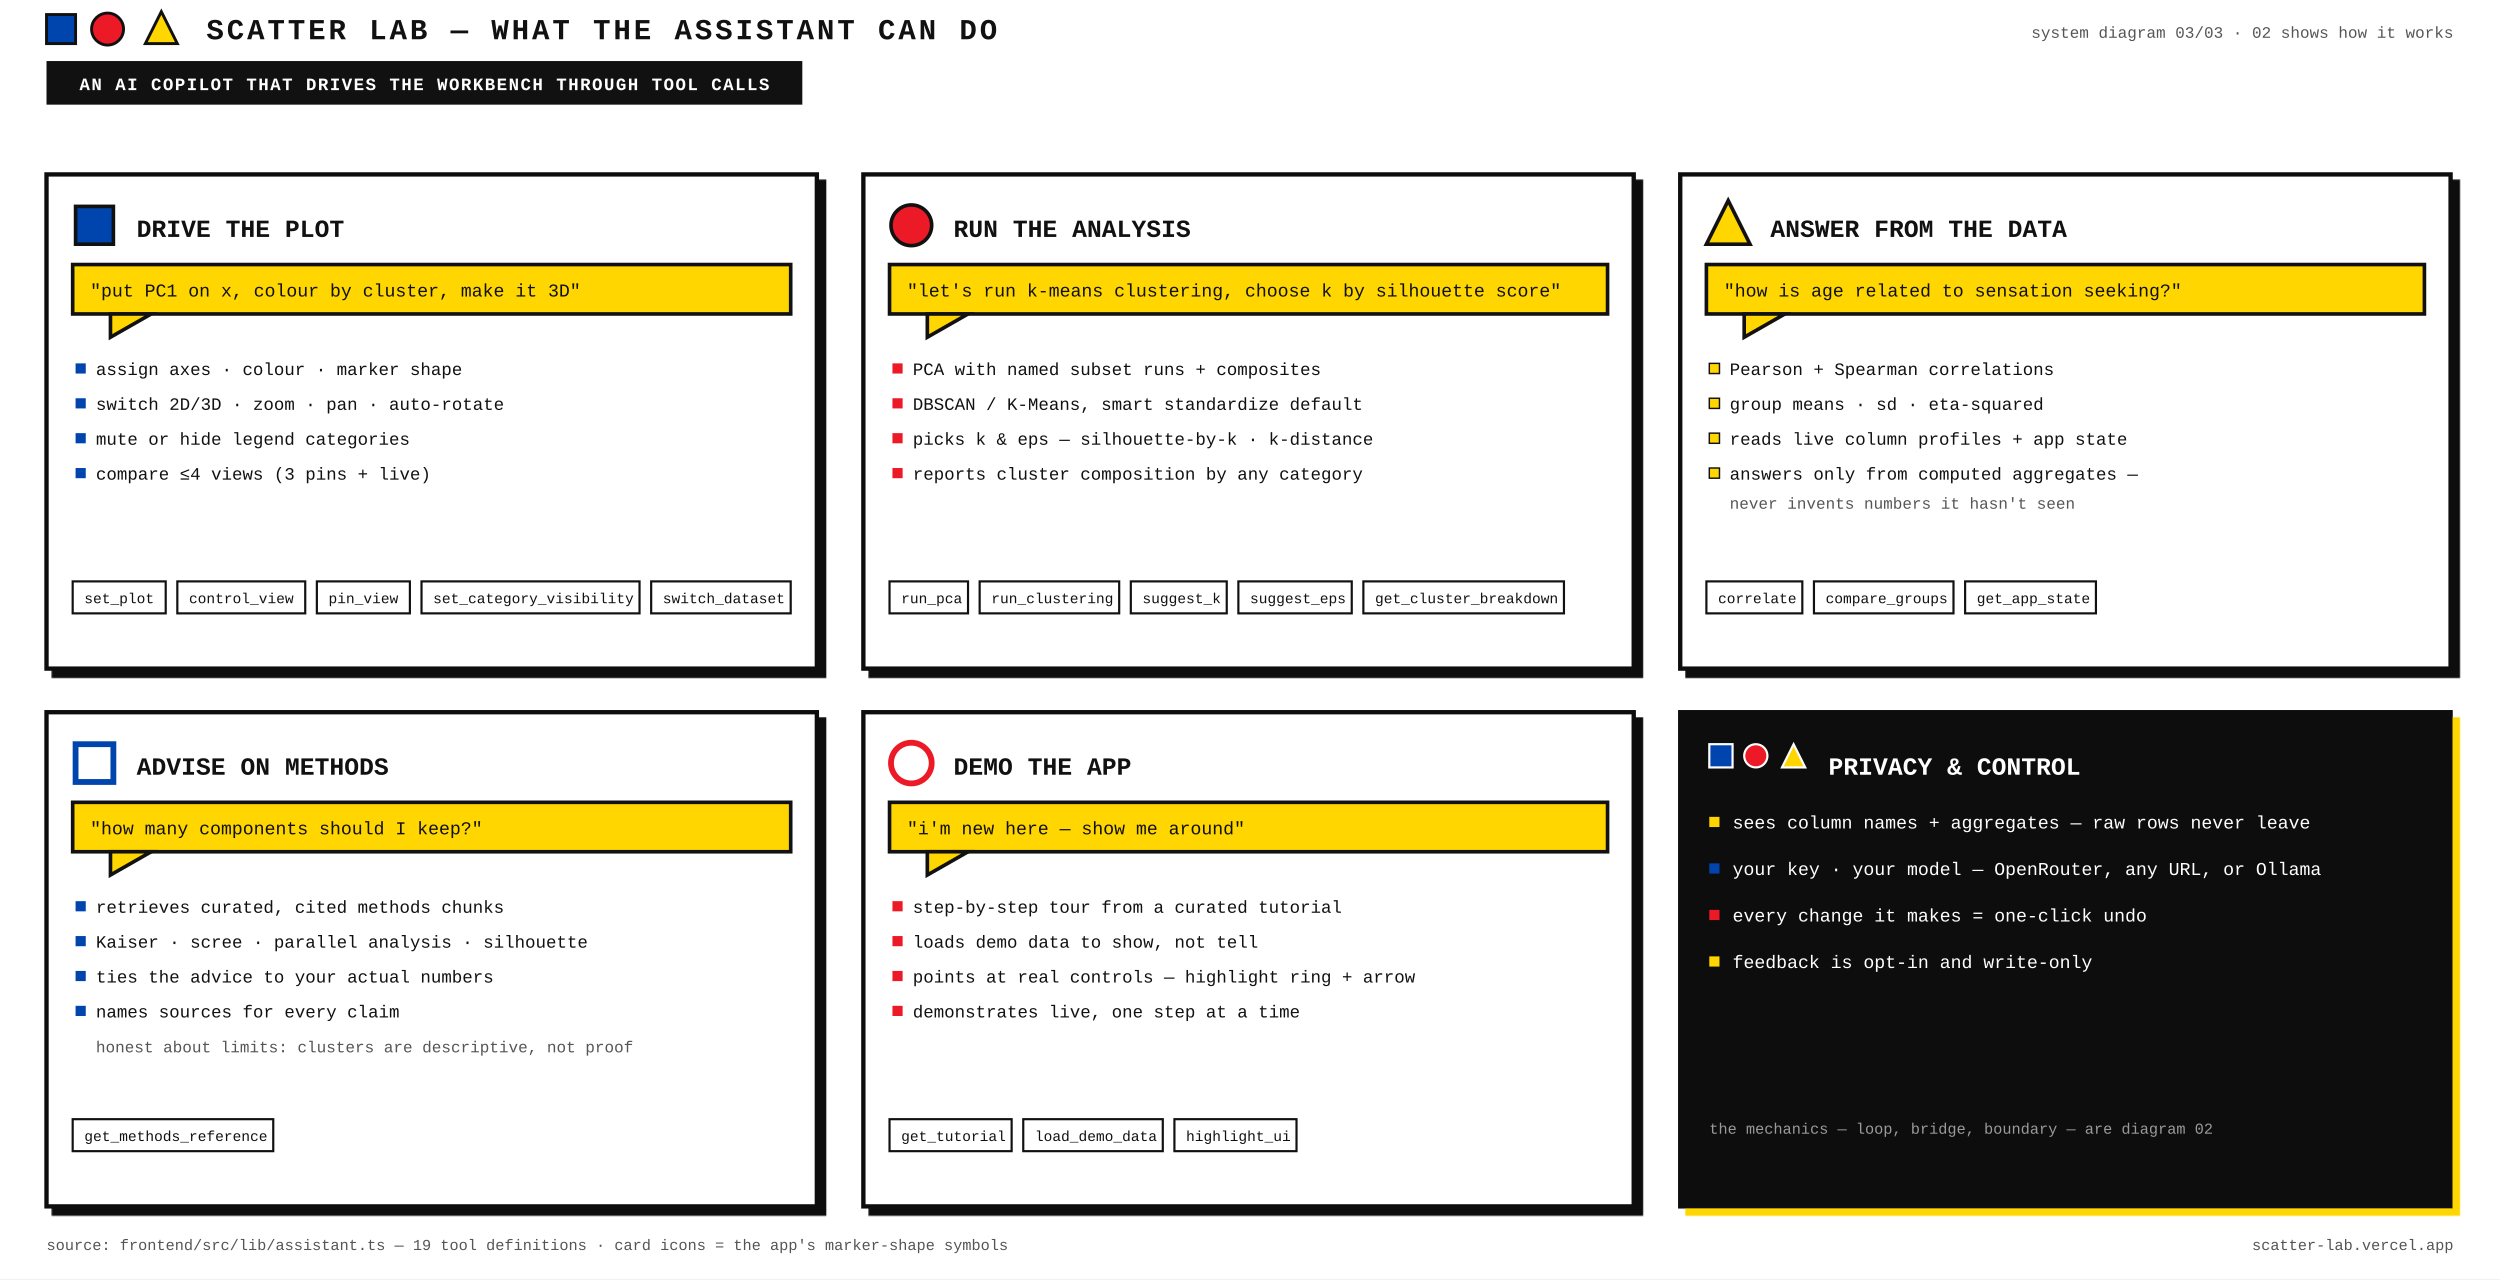
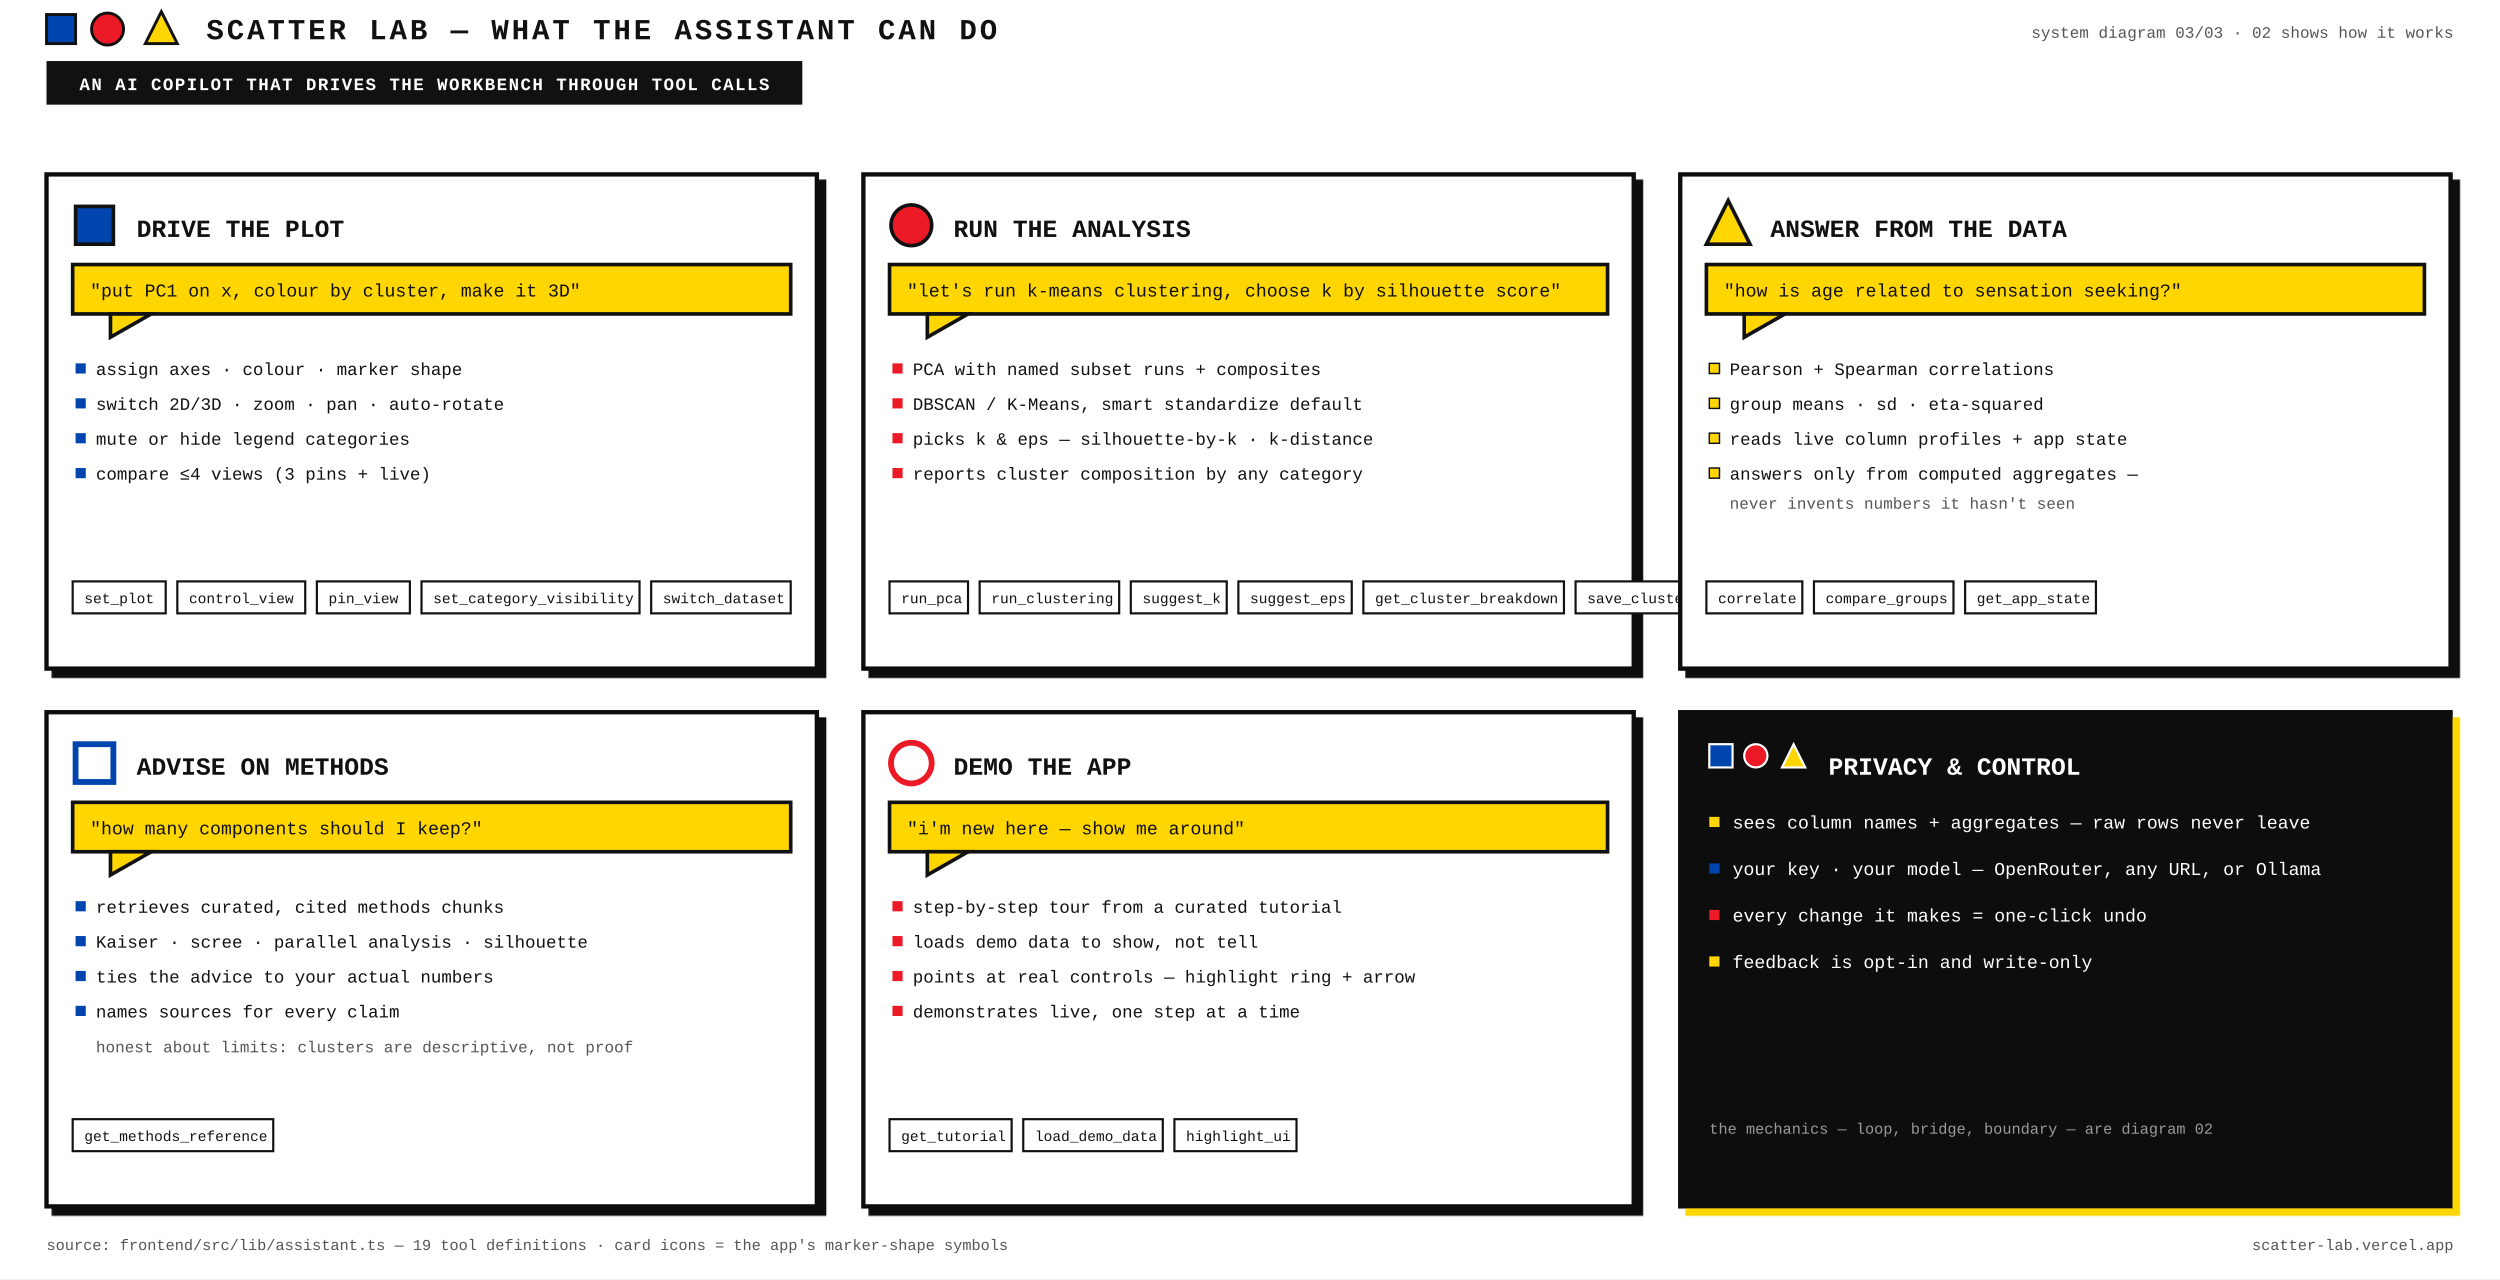
<svg xmlns="http://www.w3.org/2000/svg" viewBox="0 0 1720 880" font-family="'Courier Prime','Courier New',monospace">
  <defs>
    <filter id="hs3" x="-5%" y="-5%" width="115%" height="115%">
      <feDropShadow dx="5" dy="5" stdDeviation="0" flood-color="#111111" flood-opacity="1" />
    </filter>
    <filter id="hsy" x="-5%" y="-5%" width="115%" height="115%">
      <feDropShadow dx="5" dy="5" stdDeviation="0" flood-color="#FFD600" flood-opacity="1" />
    </filter>
  </defs>
  <style>
    text { fill:#111111; }
    .wt  { fill:#ffffff; }
    .gy  { fill:#9a9a9a; }
    .ct  { font-size:17px; font-weight:700; }
    .say { font-size:12.5px; }
    .li  { font-size:12px; }
    .tc  { font-size:10px; }
    .n11 { font-size:11px; fill:#555555; }
    .n10 { font-size:10.5px; fill:#555555; }
    .card{ fill:#ffffff; stroke:#111111; stroke-width:3; }
    .chip{ fill:#FFD600; stroke:#111111; stroke-width:2.5; }
    .tool{ fill:#ffffff; stroke:#111111; stroke-width:1.5; }
  </style>
  <rect x="0" y="0" width="1720" height="880" fill="#ffffff" />
  <rect x="32" y="10" width="20" height="20" fill="#0045AD" stroke="#111111" stroke-width="2" />
  <circle cx="74" cy="20" r="11" fill="#EB1A26" stroke="#111111" stroke-width="2" />
  <path d="M100,30 L111,8 L122,30 Z" fill="#FFD600" stroke="#111111" stroke-width="2" />
  <text x="142" y="27" font-size="20" font-weight="700" letter-spacing="2">SCATTER LAB — WHAT THE ASSISTANT CAN DO</text>
  <text x="1688" y="26" text-anchor="end" class="n11">system diagram 03/03 · 02 shows how it works</text>
  <rect x="32" y="42" width="520" height="30" fill="#111111" />
  <text x="292" y="62" text-anchor="middle" class="wt" font-size="12" font-weight="700" letter-spacing="1">AN AI COPILOT THAT DRIVES THE WORKBENCH THROUGH TOOL CALLS</text>
  <g id="card-drive">
    <rect x="32" y="120" width="530" height="340" class="card" filter="url(#hs3)" />
    <rect x="52" y="142" width="26" height="26" fill="#0045AD" stroke="#111111" stroke-width="2.5" />
    <text x="94" y="163" class="ct">DRIVE THE PLOT</text>
    <rect x="50" y="182" width="494" height="34" class="chip" />
    <text x="62" y="204" class="say">"put PC1 on x, colour by cluster, make it 3D"</text>
    <path d="M76,216 L104,216 L76,232 Z" fill="#FFD600" stroke="#111111" stroke-width="2.5" />
    <rect x="52" y="250" width="7" height="7" fill="#0045AD" />
    <text x="66" y="258" class="li">assign axes · colour · marker shape</text>
    <rect x="52" y="274" width="7" height="7" fill="#0045AD" />
    <text x="66" y="282" class="li">switch 2D/3D · zoom · pan · auto-rotate</text>
    <rect x="52" y="298" width="7" height="7" fill="#0045AD" />
    <text x="66" y="306" class="li">mute or hide legend categories</text>
    <rect x="52" y="322" width="7" height="7" fill="#0045AD" />
    <text x="66" y="330" class="li">compare ≤4 views (3 pins + live)</text>
    <rect x="50" y="400" width="64" height="22" class="tool" />
    <text x="58" y="415" class="tc">set_plot</text>
    <rect x="122" y="400" width="88" height="22" class="tool" />
    <text x="130" y="415" class="tc">control_view</text>
    <rect x="218" y="400" width="64" height="22" class="tool" />
    <text x="226" y="415" class="tc">pin_view</text>
    <rect x="290" y="400" width="150" height="22" class="tool" />
    <text x="298" y="415" class="tc">set_category_visibility</text>
    <rect x="448" y="400" width="96" height="22" class="tool" />
    <text x="456" y="415" class="tc">switch_dataset</text>
  </g>
  <g id="card-analyze">
    <rect x="594" y="120" width="530" height="340" class="card" filter="url(#hs3)" />
    <circle cx="627" cy="155" r="14" fill="#EB1A26" stroke="#111111" stroke-width="2.5" />
    <text x="656" y="163" class="ct">RUN THE ANALYSIS</text>
    <rect x="612" y="182" width="494" height="34" class="chip" />
    <text x="624" y="204" class="say">"let's run k-means clustering, choose k by silhouette score"</text>
    <path d="M638,216 L666,216 L638,232 Z" fill="#FFD600" stroke="#111111" stroke-width="2.5" />
    <rect x="614" y="250" width="7" height="7" fill="#EB1A26" />
    <text x="628" y="258" class="li">PCA with named subset runs + composites</text>
    <rect x="614" y="274" width="7" height="7" fill="#EB1A26" />
    <text x="628" y="282" class="li">DBSCAN / K-Means, smart standardize default</text>
    <rect x="614" y="298" width="7" height="7" fill="#EB1A26" />
    <text x="628" y="306" class="li">picks k &amp; eps — silhouette-by-k · k-distance</text>
    <rect x="614" y="322" width="7" height="7" fill="#EB1A26" />
    <text x="628" y="330" class="li">reports cluster composition by any category</text>
    <rect x="612" y="400" width="54" height="22" class="tool" />
    <text x="620" y="415" class="tc">run_pca</text>
    <rect x="674" y="400" width="96" height="22" class="tool" />
    <text x="682" y="415" class="tc">run_clustering</text>
    <rect x="778" y="400" width="66" height="22" class="tool" />
    <text x="786" y="415" class="tc">suggest_k</text>
    <rect x="852" y="400" width="78" height="22" class="tool" />
    <text x="860" y="415" class="tc">suggest_eps</text>
    <rect x="938" y="400" width="138" height="22" class="tool" />
    <text x="946" y="415" class="tc">get_cluster_breakdown</text>
+     <rect x="1084" y="400" width="142" height="22" class="tool" />
+     <text x="1092" y="415" class="tc">save_cluster_heatmap</text>
  </g>
  <g id="card-answer">
    <rect x="1156" y="120" width="530" height="340" class="card" filter="url(#hs3)" />
    <path d="M1174,168 L1189,138 L1204,168 Z" fill="#FFD600" stroke="#111111" stroke-width="2.5" />
    <text x="1218" y="163" class="ct">ANSWER FROM THE DATA</text>
    <rect x="1174" y="182" width="494" height="34" class="chip" />
    <text x="1186" y="204" class="say">"how is age related to sensation seeking?"</text>
    <path d="M1200,216 L1228,216 L1200,232 Z" fill="#FFD600" stroke="#111111" stroke-width="2.5" />
    <rect x="1176" y="250" width="7" height="7" fill="#FFD600" stroke="#111111" stroke-width="1" />
    <text x="1190" y="258" class="li">Pearson + Spearman correlations</text>
    <rect x="1176" y="274" width="7" height="7" fill="#FFD600" stroke="#111111" stroke-width="1" />
    <text x="1190" y="282" class="li">group means · sd · eta-squared</text>
    <rect x="1176" y="298" width="7" height="7" fill="#FFD600" stroke="#111111" stroke-width="1" />
    <text x="1190" y="306" class="li">reads live column profiles + app state</text>
    <rect x="1176" y="322" width="7" height="7" fill="#FFD600" stroke="#111111" stroke-width="1" />
    <text x="1190" y="330" class="li">answers only from computed aggregates —</text>
    <text x="1190" y="350" class="n11">never invents numbers it hasn't seen</text>
    <rect x="1174" y="400" width="66" height="22" class="tool" />
    <text x="1182" y="415" class="tc">correlate</text>
    <rect x="1248" y="400" width="96" height="22" class="tool" />
    <text x="1256" y="415" class="tc">compare_groups</text>
    <rect x="1352" y="400" width="90" height="22" class="tool" />
    <text x="1360" y="415" class="tc">get_app_state</text>
  </g>
  <g id="card-advise">
    <rect x="32" y="490" width="530" height="340" class="card" filter="url(#hs3)" />
    <rect x="52" y="512" width="26" height="26" fill="#ffffff" stroke="#0045AD" stroke-width="4" />
    <text x="94" y="533" class="ct">ADVISE ON METHODS</text>
    <rect x="50" y="552" width="494" height="34" class="chip" />
    <text x="62" y="574" class="say">"how many components should I keep?"</text>
    <path d="M76,586 L104,586 L76,602 Z" fill="#FFD600" stroke="#111111" stroke-width="2.5" />
    <rect x="52" y="620" width="7" height="7" fill="#0045AD" />
    <text x="66" y="628" class="li">retrieves curated, cited methods chunks</text>
    <rect x="52" y="644" width="7" height="7" fill="#0045AD" />
    <text x="66" y="652" class="li">Kaiser · scree · parallel analysis · silhouette</text>
    <rect x="52" y="668" width="7" height="7" fill="#0045AD" />
    <text x="66" y="676" class="li">ties the advice to your actual numbers</text>
    <rect x="52" y="692" width="7" height="7" fill="#0045AD" />
    <text x="66" y="700" class="li">names sources for every claim</text>
    <text x="66" y="724" class="n11">honest about limits: clusters are descriptive, not proof</text>
    <rect x="50" y="770" width="138" height="22" class="tool" />
    <text x="58" y="785" class="tc">get_methods_reference</text>
  </g>
  <g id="card-demo">
    <rect x="594" y="490" width="530" height="340" class="card" filter="url(#hs3)" />
    <circle cx="627" cy="525" r="14" fill="#ffffff" stroke="#EB1A26" stroke-width="4" />
    <text x="656" y="533" class="ct">DEMO THE APP</text>
    <rect x="612" y="552" width="494" height="34" class="chip" />
    <text x="624" y="574" class="say">"i'm new here — show me around"</text>
    <path d="M638,586 L666,586 L638,602 Z" fill="#FFD600" stroke="#111111" stroke-width="2.5" />
    <rect x="614" y="620" width="7" height="7" fill="#EB1A26" />
    <text x="628" y="628" class="li">step-by-step tour from a curated tutorial</text>
    <rect x="614" y="644" width="7" height="7" fill="#EB1A26" />
    <text x="628" y="652" class="li">loads demo data to show, not tell</text>
    <rect x="614" y="668" width="7" height="7" fill="#EB1A26" />
    <text x="628" y="676" class="li">points at real controls — highlight ring + arrow</text>
    <rect x="614" y="692" width="7" height="7" fill="#EB1A26" />
    <text x="628" y="700" class="li">demonstrates live, one step at a time</text>
    <rect x="612" y="770" width="84" height="22" class="tool" />
    <text x="620" y="785" class="tc">get_tutorial</text>
    <rect x="704" y="770" width="96" height="22" class="tool" />
    <text x="712" y="785" class="tc">load_demo_data</text>
    <rect x="808" y="770" width="84" height="22" class="tool" />
    <text x="816" y="785" class="tc">highlight_ui</text>
  </g>
  <g id="card-rules">
    <rect x="1156" y="490" width="530" height="340" fill="#111111" stroke="#111111" stroke-width="3" filter="url(#hsy)" />
    <rect x="1176" y="512" width="16" height="16" fill="#0045AD" stroke="#ffffff" stroke-width="1.5" />
    <circle cx="1208" cy="520" r="8" fill="#EB1A26" stroke="#ffffff" stroke-width="1.5" />
    <path d="M1226,528 L1234,512 L1242,528 Z" fill="#FFD600" stroke="#ffffff" stroke-width="1.5" />
    <text x="1258" y="533" class="ct wt">PRIVACY &amp; CONTROL</text>
    <rect x="1176" y="562" width="7" height="7" fill="#FFD600" />
    <text x="1192" y="570" class="say wt">sees column names + aggregates — raw rows never leave</text>
    <rect x="1176" y="594" width="7" height="7" fill="#0045AD" />
    <text x="1192" y="602" class="say wt">your key · your model — OpenRouter, any URL, or Ollama</text>
    <rect x="1176" y="626" width="7" height="7" fill="#EB1A26" />
    <text x="1192" y="634" class="say wt">every change it makes = one-click undo</text>
    <rect x="1176" y="658" width="7" height="7" fill="#FFD600" />
    <text x="1192" y="666" class="say wt">feedback is opt-in and write-only</text>
    <text x="1176" y="780" font-size="10.5" class="gy">the mechanics — loop, bridge, boundary — are diagram 02</text>
  </g>
  <text x="32" y="860" class="n10">source: frontend/src/lib/assistant.ts — 19 tool definitions · card icons = the app's marker-shape symbols</text>
  <text x="1688" y="860" text-anchor="end" class="n10">scatter-lab.vercel.app</text>
</svg>
